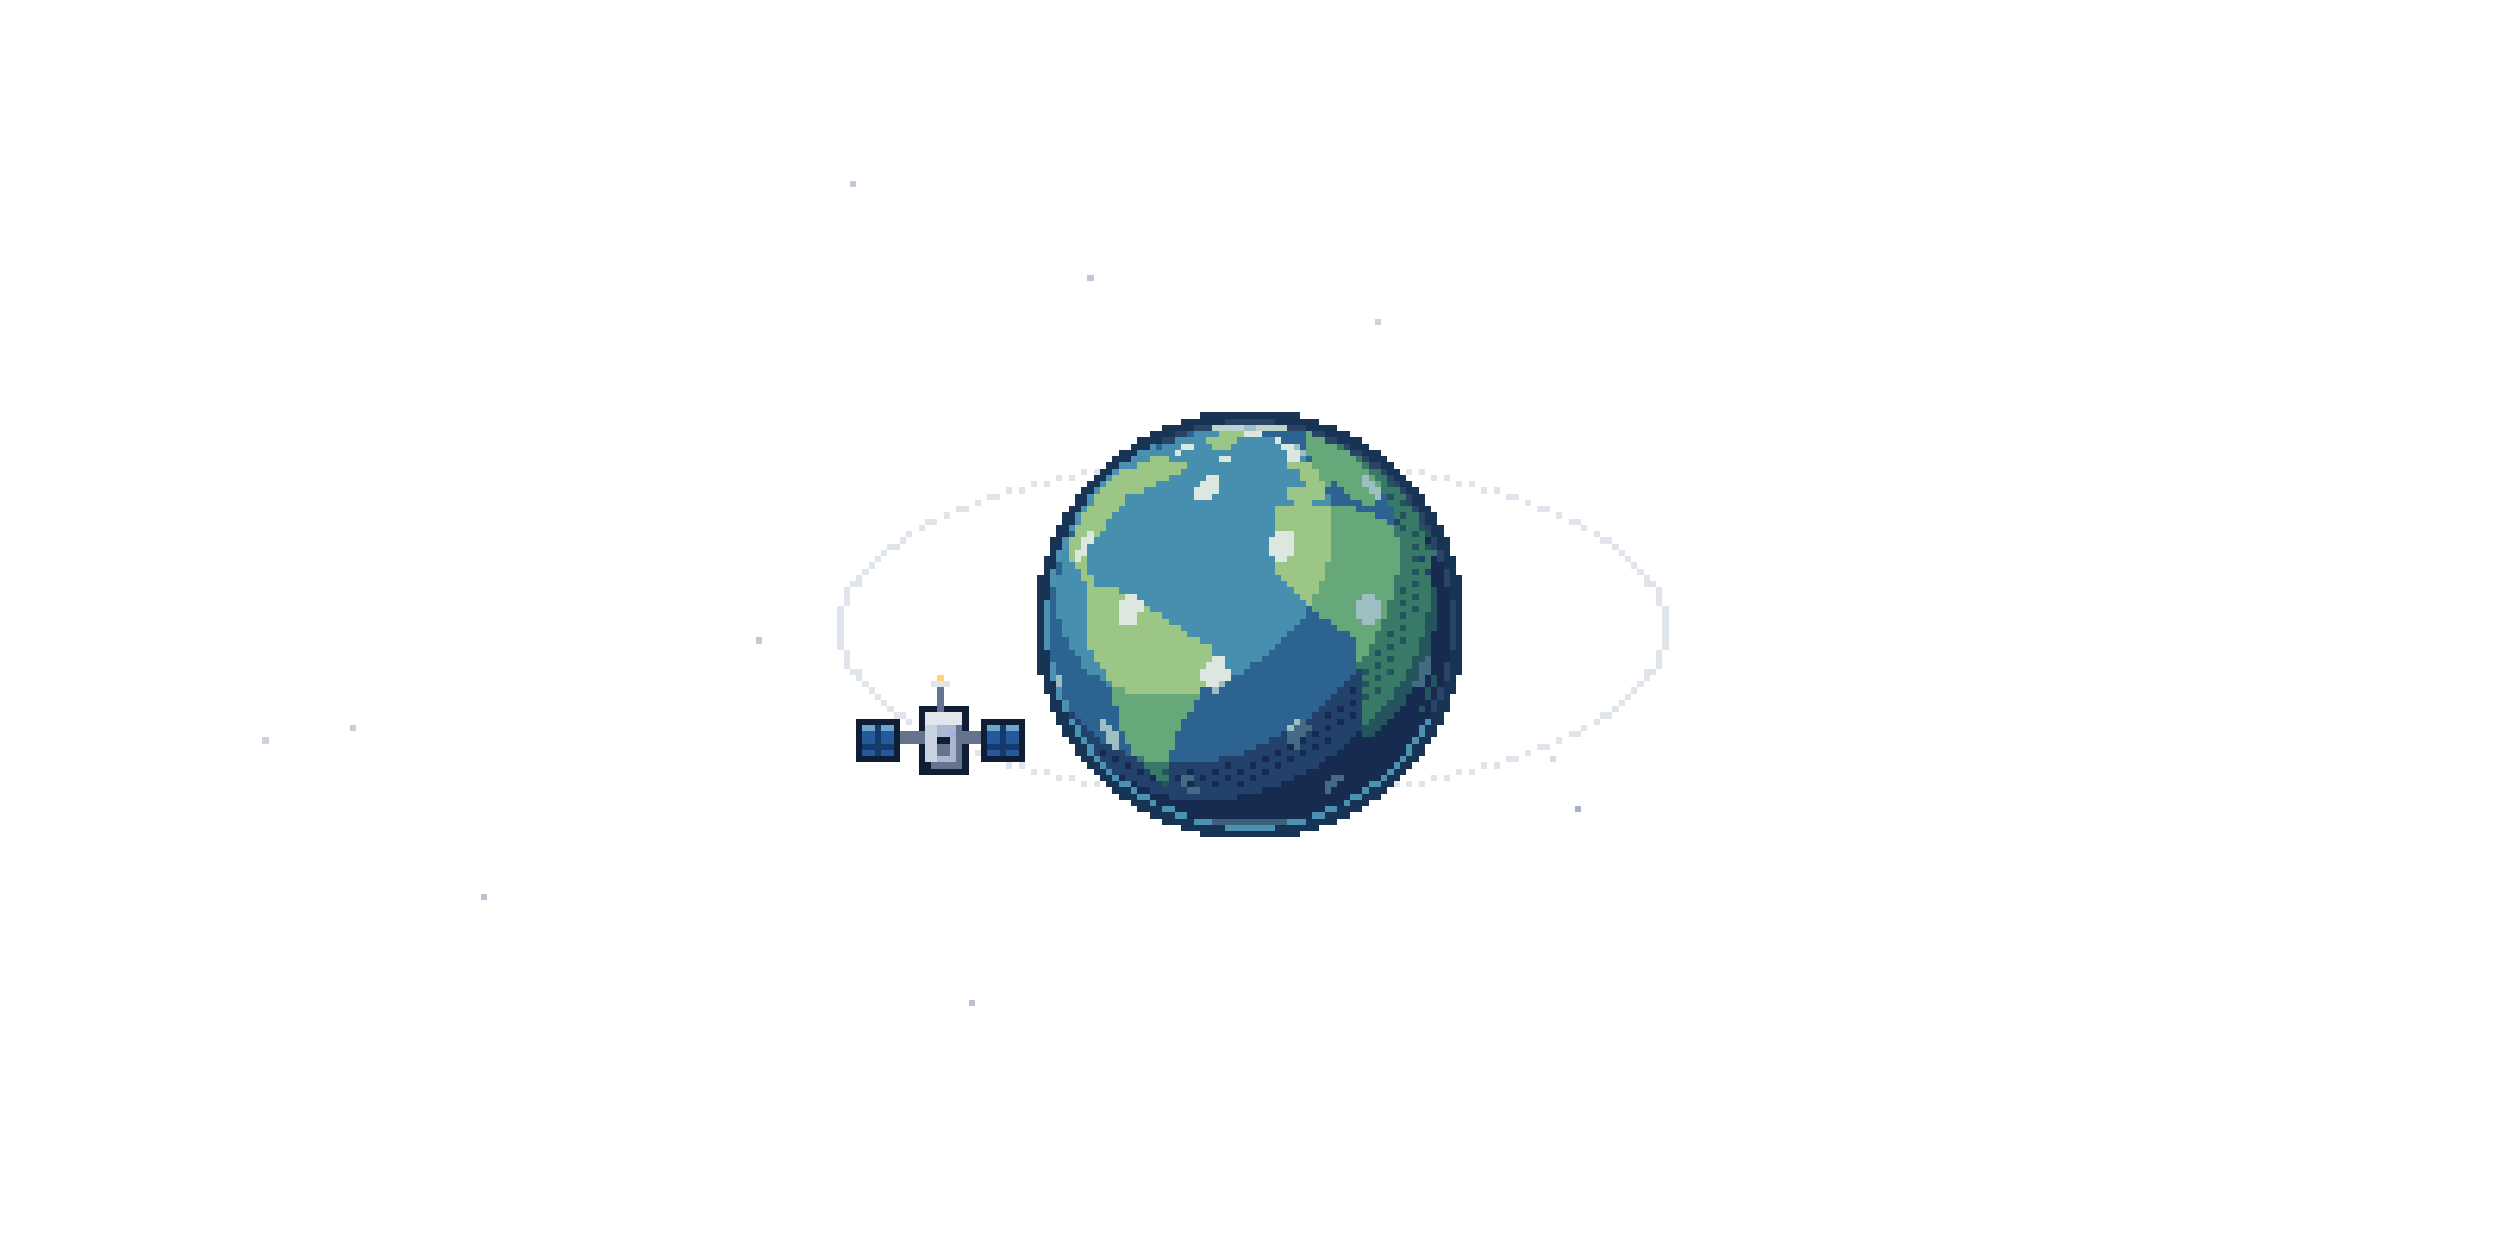
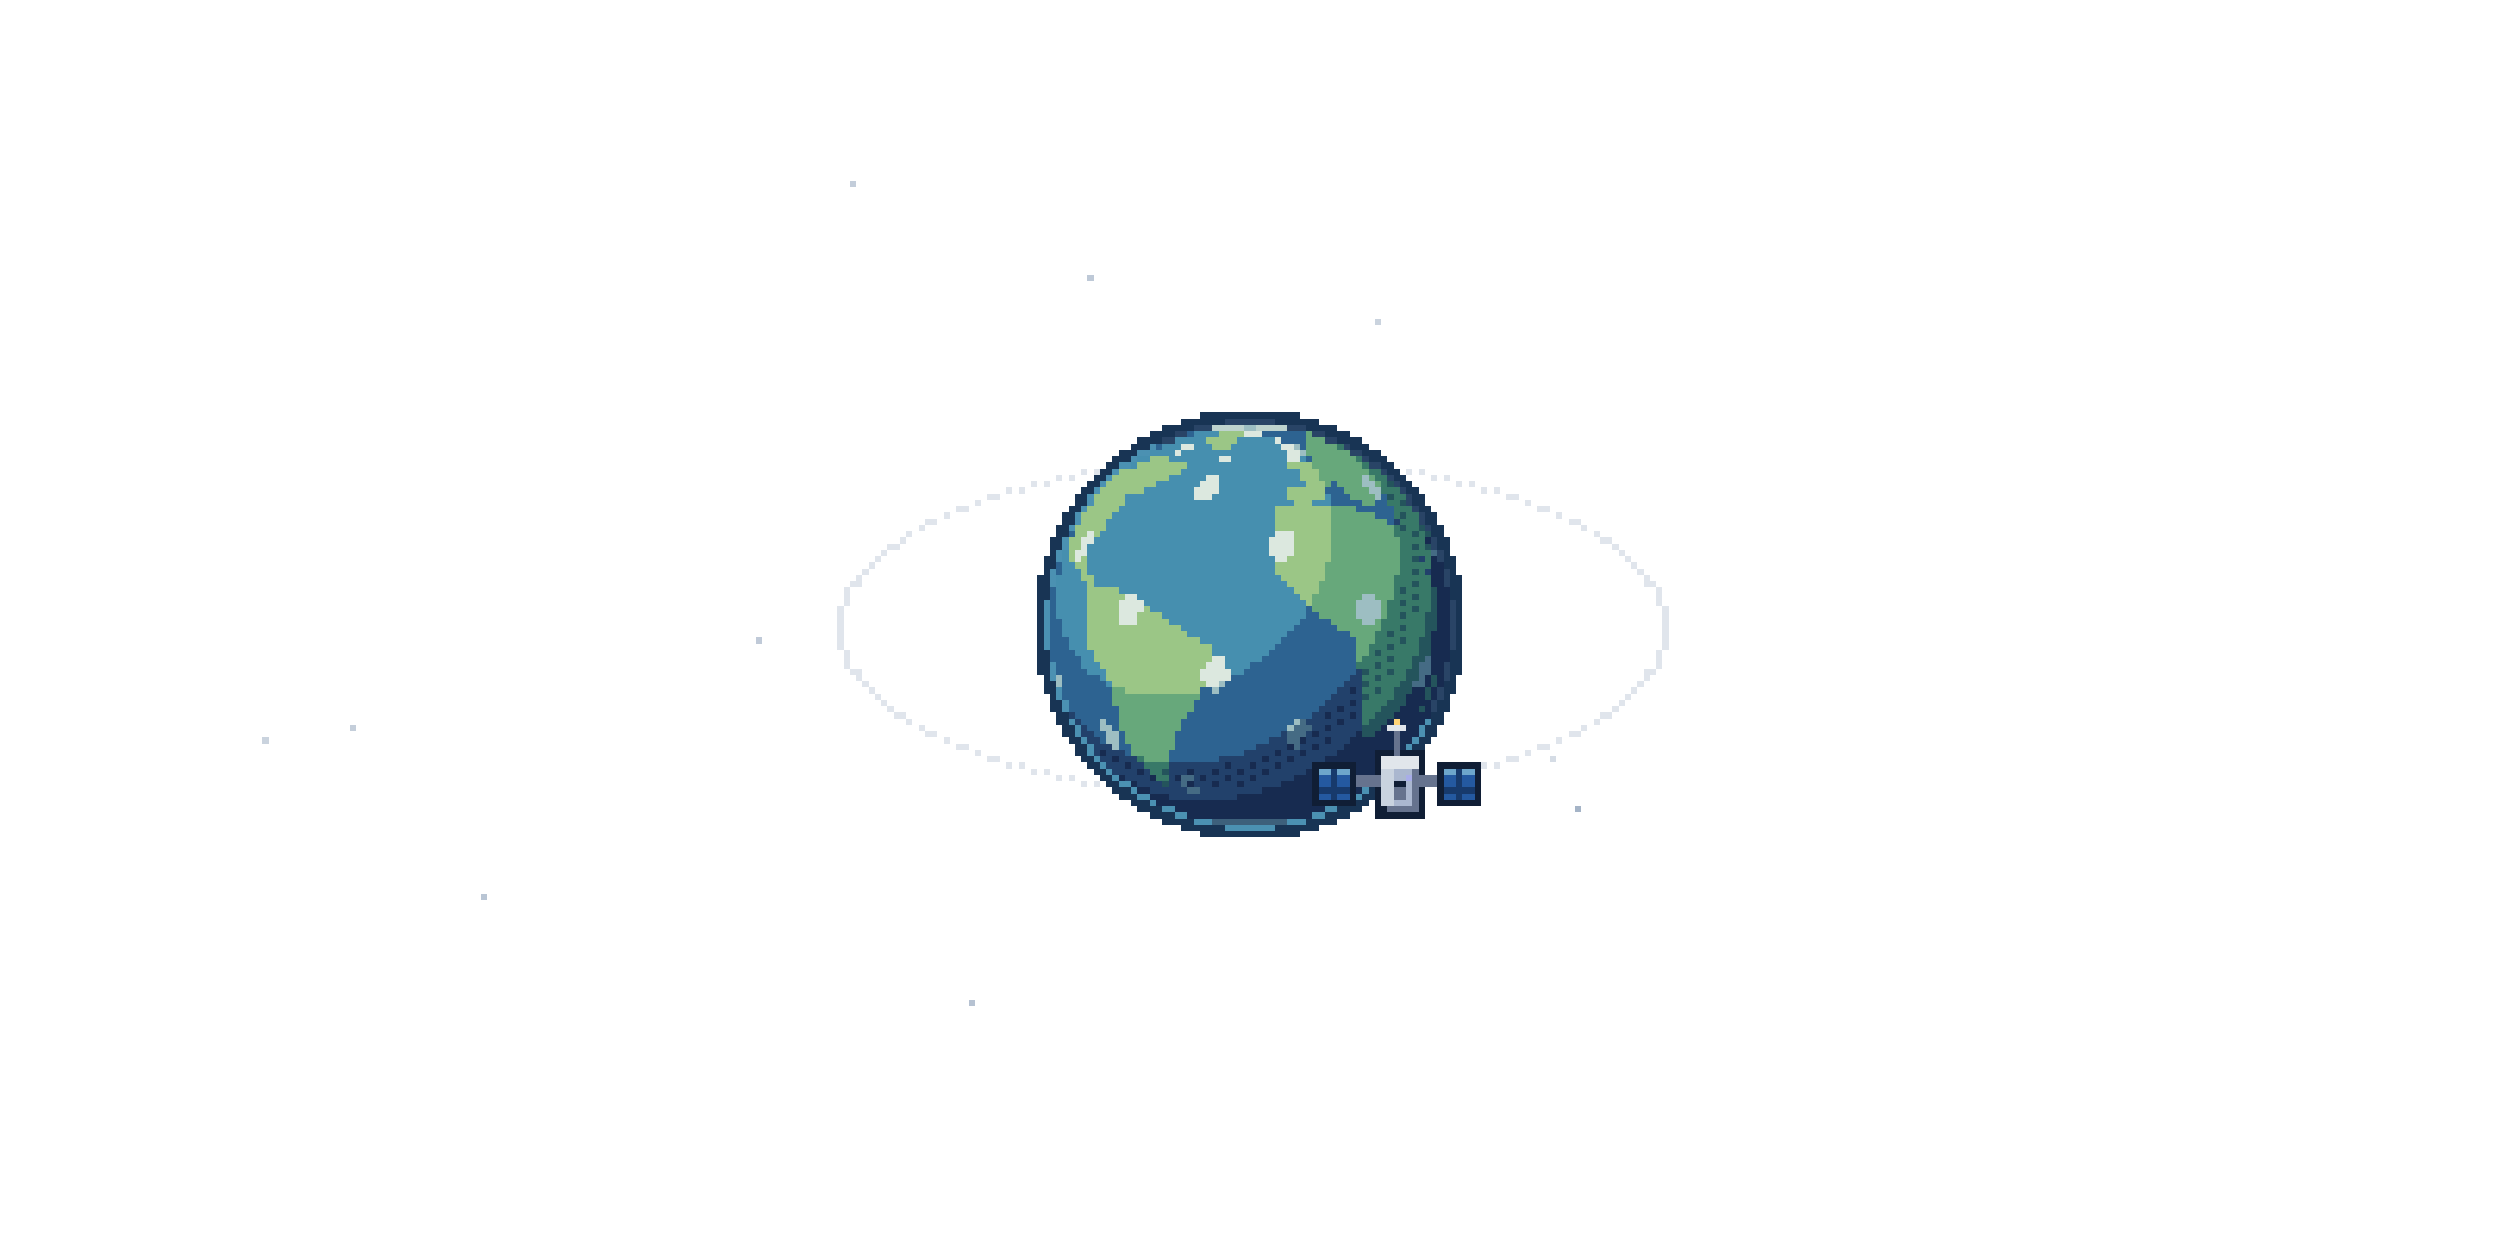
<svg xmlns="http://www.w3.org/2000/svg" width="800" height="400" viewBox="0 0 400 200" role="img" aria-labelledby="title desc" shape-rendering="crispEdges" style="image-rendering:pixelated;color:#647e9f">
  <defs>
    <symbol id="earth" viewBox="0 0 72 72">
      <path fill="#183454" d="M28 2h16v1h-16zM25 3h7v1h-7zM40 3h7v1h-7zM22 4h5v1h-5zM45 4h5v1h-5zM20 5h4v1h-4zM48 5h4v1h-4zM18 6h4v1h-4zM50 6h4v1h-4zM17 7h3v1h-3zM52 7h3v1h-3zM15 8h3v1h-3zM54 8h3v1h-3zM14 9h3v1h-3zM55 9h3v1h-3zM13 10h2v1h-2zM57 10h2v1h-2zM12 11h2v1h-2zM58 11h2v1h-2zM11 12h2v1h-2zM59 12h2v1h-2zM10 13h2v1h-2zM60 13h2v1h-2zM9 14h2v1h-2zM61 14h2v1h-2zM8 15h2v1h-2zM62 15h2v1h-2zM8 16h2v1h-2zM62 16h2v1h-2zM7 17h2v1h-2zM63 17h2v1h-2zM6 18h2v1h-2zM64 18h2v1h-2zM6 19h2v1h-2zM64 19h2v1h-2zM5 20h2v1h-2zM65 20h2v1h-2zM5 21h2v1h-2zM65 21h2v1h-2zM4 22h2v1h-2zM66 22h2v1h-2zM4 23h2v1h-2zM66 23h2v1h-2zM4 24h1v1h-1zM67 24h1v1h-1zM3 25h2v1h-2zM67 25h2v1h-2zM3 26h2v1h-2zM67 26h2v1h-2zM3 27h1v1h-1zM68 27h1v1h-1zM2 28h2v1h-2zM68 28h2v1h-2zM2 29h2v1h-2zM68 29h2v1h-2zM2 30h2v1h-2zM68 30h2v1h-2zM2 31h2v1h-2zM68 31h2v1h-2zM2 32h1v1h-1zM69 32h1v1h-1zM2 33h1v1h-1zM69 33h1v1h-1zM2 34h1v1h-1zM69 34h1v1h-1zM2 35h1v1h-1zM69 35h1v1h-1zM2 36h1v1h-1zM69 36h1v1h-1zM2 37h1v1h-1zM69 37h1v1h-1zM2 38h1v1h-1zM69 38h1v1h-1zM2 39h1v1h-1zM69 39h1v1h-1zM2 40h2v1h-2zM68 40h2v1h-2zM2 41h2v1h-2zM68 41h2v1h-2zM2 42h2v1h-2zM68 42h2v1h-2zM2 43h2v1h-2zM68 43h2v1h-2zM3 44h1v1h-1zM68 44h1v1h-1zM3 45h2v1h-2zM67 45h2v1h-2zM3 46h2v1h-2zM67 46h2v1h-2zM4 47h1v1h-1zM67 47h1v1h-1zM4 48h2v1h-2zM66 48h2v1h-2zM4 49h2v1h-2zM66 49h2v1h-2zM5 50h2v1h-2zM65 50h2v1h-2zM5 51h2v1h-2zM65 51h2v1h-2zM6 52h2v1h-2zM64 52h2v1h-2zM6 53h2v1h-2zM64 53h2v1h-2zM7 54h2v1h-2zM63 54h2v1h-2zM8 55h2v1h-2zM62 55h2v1h-2zM8 56h2v1h-2zM62 56h2v1h-2zM9 57h2v1h-2zM61 57h2v1h-2zM10 58h2v1h-2zM60 58h2v1h-2zM11 59h2v1h-2zM59 59h2v1h-2zM12 60h2v1h-2zM58 60h2v1h-2zM13 61h2v1h-2zM57 61h2v1h-2zM14 62h3v1h-3zM55 62h3v1h-3zM15 63h3v1h-3zM54 63h3v1h-3zM17 64h3v1h-3zM52 64h3v1h-3zM18 65h4v1h-4zM50 65h4v1h-4zM20 66h4v1h-4zM48 66h4v1h-4zM22 67h5v1h-5zM45 67h5v1h-5zM25 68h7v1h-7zM40 68h7v1h-7zM28 69h16v1h-16z" />
      <path fill="#294466" d="M32 3h8v1h-8zM27 4h3v1h-3zM42 4h3v1h-3zM24 5h2v1h-2zM46 5h2v1h-2zM22 6h2v1h-2zM48 6h2v1h-2zM51 7h1v1h-1zM52 8h2v1h-2zM54 9h1v1h-1zM55 10h2v1h-2zM57 11h1v1h-1zM58 12h1v1h-1zM59 13h1v1h-1zM60 14h1v1h-1zM61 15h1v1h-1zM61 16h1v1h-1zM62 17h1v1h-1zM63 18h1v1h-1zM63 19h1v1h-1zM64 20h1v1h-1zM65 22h1v1h-1zM65 23h1v1h-1zM66 24h1v1h-1zM66 25h1v1h-1zM67 27h1v1h-1zM67 28h1v1h-1zM67 29h1v1h-1zM68 32h1v1h-1zM68 33h1v1h-1zM68 34h1v1h-1zM68 35h1v1h-1zM68 36h1v1h-1zM68 37h1v1h-1zM68 38h1v1h-1zM68 39h1v1h-1zM67 42h1v1h-1zM67 43h1v1h-1zM67 44h1v1h-1zM66 46h1v1h-1zM66 47h1v1h-1zM65 48h1v1h-1zM65 49h1v1h-1z" />
      <path fill="#bed3ce" d="M30 4h5v1h-5zM37 4h5v1h-5z" />
      <path fill="#9dbec2" d="M35 4h2v1h-2zM43 7h1v1h-1zM44 8h1v1h-1zM54 12h1v1h-1zM54 13h2v1h-2zM55 14h2v1h-2zM56 15h1v1h-1zM54 31h2v1h-2zM53 32h4v1h-4zM53 33h4v1h-4zM53 34h4v1h-4zM54 35h2v1h-2zM5 44h1v1h-1zM5 45h1v1h-1zM31 45h1v1h-1zM30 46h1v1h-1zM12 51h1v1h-1zM43 51h1v1h-1zM12 52h2v1h-2zM42 52h1v1h-1zM13 53h2v1h-2zM13 54h2v1h-2zM14 55h1v1h-1z" />
      <path fill="#2d6391" d="M26 5h1v1h-1zM38 5h7v1h-7zM41 6h4v1h-4zM21 7h1v1h-1zM44 7h1v1h-1zM45 9h1v1h-1zM49 13h1v1h-1zM48 14h3v1h-3zM49 15h3v1h-3zM57 15h1v1h-1zM49 16h5v1h-5zM56 16h2v1h-2zM53 17h6v1h-6zM56 18h3v1h-3zM58 19h1v1h-1zM7 21h1v1h-1zM5 26h1v1h-1zM5 27h1v1h-1zM4 30h1v1h-1zM4 31h1v1h-1zM4 32h1v1h-1zM4 33h1v1h-1zM45 33h1v1h-1zM4 34h1v1h-1zM45 34h2v1h-2zM4 35h2v1h-2zM44 35h5v1h-5zM4 36h2v1h-2zM43 36h7v1h-7zM4 37h2v1h-2zM42 37h10v1h-10zM4 38h3v1h-3zM41 38h12v1h-12zM4 39h3v1h-3zM40 39h13v1h-13zM4 40h4v1h-4zM39 40h14v1h-14zM4 41h5v1h-5zM38 41h15v1h-15zM5 42h4v1h-4zM36 42h17v1h-17zM5 43h5v1h-5zM35 43h18v1h-18zM6 44h6v1h-6zM33 44h19v1h-19zM6 45h7v1h-7zM32 45h19v1h-19zM6 46h8v1h-8zM28 46h2v1h-2zM31 46h19v1h-19zM6 47h8v1h-8zM28 47h21v1h-21zM7 48h7v1h-7zM27 48h21v1h-21zM7 49h8v1h-8zM27 49h20v1h-20zM8 50h7v1h-7zM26 50h20v1h-20zM9 51h3v1h-3zM13 51h2v1h-2zM25 51h18v1h-18zM10 52h2v1h-2zM14 52h1v1h-1zM25 52h17v1h-17zM11 53h2v1h-2zM15 53h1v1h-1zM24 53h17v1h-17zM12 54h1v1h-1zM15 54h1v1h-1zM24 54h15v1h-15zM15 55h2v1h-2zM24 55h13v1h-13zM16 56h1v1h-1zM23 56h12v1h-12zM23 57h8v1h-8z" />
      <path fill="#468faf" d="M27 5h4v1h-4zM24 6h5v1h-5zM34 6h6v1h-6zM22 7h3v1h-3zM27 7h3v1h-3zM33 7h8v1h-8zM20 8h4v1h-4zM25 8h17v1h-17zM18 9h2v1h-2zM23 9h8v1h-8zM33 9h9v1h-9zM44 9h1v1h-1zM17 10h1v1h-1zM26 10h16v1h-16zM25 11h19v1h-19zM23 12h6v1h-6zM31 12h13v1h-13zM21 13h7v1h-7zM31 13h14v1h-14zM19 14h8v1h-8zM31 14h11v1h-11zM16 15h11v1h-11zM30 15h12v1h-12zM48 15h1v1h-1zM16 16h27v1h-27zM46 16h3v1h-3zM15 17h25v1h-25zM14 18h26v1h-26zM13 19h27v1h-27zM13 20h27v1h-27zM12 21h28v1h-28zM11 22h28v1h-28zM10 23h29v1h-29zM6 24h1v1h-1zM10 24h29v1h-29zM6 25h1v1h-1zM10 25h30v1h-30zM6 26h2v1h-2zM10 26h30v1h-30zM6 27h3v1h-3zM10 27h30v1h-30zM5 28h4v1h-4zM11 28h30v1h-30zM5 29h5v1h-5zM11 29h31v1h-31zM5 30h5v1h-5zM15 30h28v1h-28zM5 31h5v1h-5zM18 31h26v1h-26zM5 32h5v1h-5zM19 32h26v1h-26zM5 33h5v1h-5zM20 33h25v1h-25zM5 34h5v1h-5zM22 34h23v1h-23zM6 35h4v1h-4zM23 35h21v1h-21zM6 36h4v1h-4zM25 36h18v1h-18zM6 37h4v1h-4zM26 37h16v1h-16zM7 38h3v1h-3zM28 38h13v1h-13zM7 39h3v1h-3zM30 39h10v1h-10zM8 40h3v1h-3zM30 40h9v1h-9zM9 41h2v1h-2zM32 41h6v1h-6zM9 42h3v1h-3zM32 42h4v1h-4zM10 43h3v1h-3zM33 43h2v1h-2zM12 44h1v1h-1zM13 45h1v1h-1z" />
      <path fill="#9bc686" d="M31 5h4v1h-4zM29 6h5v1h-5zM30 7h3v1h-3zM20 9h3v1h-3zM18 10h8v1h-8zM42 10h4v1h-4zM15 11h10v1h-10zM44 11h3v1h-3zM14 12h9v1h-9zM44 12h3v1h-3zM13 13h8v1h-8zM45 13h3v1h-3zM12 14h7v1h-7zM42 14h6v1h-6zM11 15h5v1h-5zM42 15h6v1h-6zM11 16h5v1h-5zM43 16h3v1h-3zM10 17h5v1h-5zM40 17h9v1h-9zM9 18h5v1h-5zM40 18h9v1h-9zM9 19h4v1h-4zM40 19h9v1h-9zM8 20h5v1h-5zM40 20h9v1h-9zM8 21h2v1h-2zM11 21h1v1h-1zM43 21h6v1h-6zM7 22h2v1h-2zM43 22h6v1h-6zM7 23h2v1h-2zM43 23h6v1h-6zM7 24h1v1h-1zM43 24h6v1h-6zM7 25h1v1h-1zM9 25h1v1h-1zM42 25h7v1h-7zM8 26h2v1h-2zM40 26h8v1h-8zM9 27h1v1h-1zM40 27h8v1h-8zM9 28h2v1h-2zM41 28h7v1h-7zM10 29h1v1h-1zM42 29h5v1h-5zM10 30h5v1h-5zM43 30h4v1h-4zM10 31h6v1h-6zM44 31h2v1h-2zM10 32h5v1h-5zM45 32h1v1h-1zM10 33h5v1h-5zM19 33h1v1h-1zM10 34h5v1h-5zM18 34h4v1h-4zM10 35h5v1h-5zM18 35h5v1h-5zM10 36h15v1h-15zM10 37h16v1h-16zM10 38h18v1h-18zM10 39h20v1h-20zM11 40h19v1h-19zM11 41h19v1h-19zM12 42h17v1h-17zM13 43h15v1h-15zM13 44h15v1h-15zM14 45h15v1h-15zM16 46h12v1h-12z" />
      <path fill="#dce8df" d="M35 5h3v1h-3zM40 6h1v1h-1zM25 7h2v1h-2zM41 7h2v1h-2zM24 8h1v1h-1zM42 8h2v1h-2zM31 9h2v1h-2zM42 9h2v1h-2zM29 12h2v1h-2zM28 13h3v1h-3zM27 14h4v1h-4zM27 15h3v1h-3zM10 21h1v1h-1zM40 21h3v1h-3zM9 22h2v1h-2zM39 22h4v1h-4zM9 23h1v1h-1zM39 23h4v1h-4zM8 24h2v1h-2zM39 24h4v1h-4zM8 25h1v1h-1zM40 25h2v1h-2zM16 31h2v1h-2zM15 32h4v1h-4zM15 33h4v1h-4zM15 34h3v1h-3zM15 35h3v1h-3zM30 41h2v1h-2zM29 42h3v1h-3zM28 43h5v1h-5zM28 44h5v1h-5zM29 45h2v1h-2z" />
      <path fill="#67a87b" d="M45 5h1v1h-1zM45 6h3v1h-3zM45 7h5v1h-5zM45 8h7v1h-7zM46 9h7v1h-7zM46 10h8v1h-8zM47 11h8v1h-8zM47 12h7v1h-7zM55 12h1v1h-1zM48 13h1v1h-1zM50 13h4v1h-4zM56 13h1v1h-1zM51 14h4v1h-4zM52 15h4v1h-4zM54 16h2v1h-2zM49 17h4v1h-4zM49 18h7v1h-7zM49 19h9v1h-9zM49 20h10v1h-10zM49 21h10v1h-10zM49 22h11v1h-11zM49 23h11v1h-11zM49 24h11v1h-11zM49 25h11v1h-11zM48 26h12v1h-12zM48 27h12v1h-12zM48 28h11v1h-11zM47 29h12v1h-12zM47 30h12v1h-12zM46 31h8v1h-8zM56 31h3v1h-3zM46 32h7v1h-7zM57 32h1v1h-1zM46 33h7v1h-7zM57 33h1v1h-1zM47 34h6v1h-6zM57 34h1v1h-1zM49 35h5v1h-5zM56 35h1v1h-1zM50 36h7v1h-7zM52 37h4v1h-4zM53 38h3v1h-3zM53 39h2v1h-2zM53 40h2v1h-2zM53 41h1v1h-1zM14 46h2v1h-2zM14 47h14v1h-14zM14 48h13v1h-13zM15 49h12v1h-12zM15 50h11v1h-11zM15 51h10v1h-10zM15 52h10v1h-10zM16 53h8v1h-8zM16 54h8v1h-8zM17 55h7v1h-7zM17 56h6v1h-6zM19 57h4v1h-4z" />
      <path fill="#4b91b2" d="M20 7h1v1h-1zM18 8h2v1h-2zM17 9h1v1h-1zM15 10h2v1h-2zM14 11h1v1h-1zM13 12h1v1h-1zM12 13h1v1h-1zM11 14h1v1h-1zM10 15h1v1h-1zM10 16h1v1h-1zM9 17h1v1h-1zM8 18h1v1h-1zM8 19h1v1h-1zM7 20h1v1h-1zM6 22h1v1h-1zM6 23h1v1h-1zM5 24h1v1h-1zM5 25h1v1h-1zM4 27h1v1h-1zM4 28h1v1h-1zM4 29h1v1h-1zM3 32h1v1h-1zM3 33h1v1h-1zM3 34h1v1h-1zM3 35h1v1h-1zM3 36h1v1h-1zM3 37h1v1h-1zM3 38h1v1h-1zM3 39h1v1h-1zM4 42h1v1h-1zM4 43h1v1h-1zM4 44h1v1h-1zM5 46h1v1h-1zM5 47h1v1h-1zM6 48h1v1h-1zM6 49h1v1h-1zM7 51h1v1h-1zM64 51h1v1h-1zM8 52h1v1h-1zM63 52h1v1h-1zM8 53h1v1h-1zM63 53h1v1h-1zM9 54h1v1h-1zM62 54h1v1h-1zM10 55h1v1h-1zM61 55h1v1h-1zM10 56h1v1h-1zM61 56h1v1h-1zM11 57h1v1h-1zM60 57h1v1h-1zM12 58h1v1h-1zM59 58h1v1h-1zM13 59h1v1h-1zM58 59h1v1h-1zM14 60h1v1h-1zM57 60h1v1h-1zM15 61h2v1h-2zM55 61h2v1h-2zM17 62h1v1h-1zM54 62h1v1h-1zM18 63h2v1h-2zM52 63h2v1h-2zM20 64h1v1h-1zM51 64h1v1h-1zM22 65h2v1h-2zM48 65h2v1h-2zM24 66h2v1h-2zM46 66h2v1h-2zM27 67h3v1h-3zM42 67h3v1h-3zM32 68h8v1h-8z" />
      <path fill="#387968" d="M50 7h1v1h-1zM53 9h1v1h-1zM54 10h1v1h-1zM55 11h2v1h-2zM56 12h2v1h-2zM57 13h1v1h-1zM57 14h3v1h-3zM59 15h2v1h-2zM58 16h2v1h-2zM59 17h3v1h-3zM59 18h1v1h-1zM61 18h2v1h-2zM60 19h3v1h-3zM59 20h1v1h-1zM61 20h2v1h-2zM59 21h3v1h-3zM63 21h1v1h-1zM60 22h4v1h-4zM60 23h2v1h-2zM63 23h1v1h-1zM60 24h5v1h-5zM60 25h2v1h-2zM64 25h1v1h-1zM60 26h5v1h-5zM60 27h2v1h-2zM63 27h1v1h-1zM59 28h6v1h-6zM59 29h3v1h-3zM63 29h2v1h-2zM59 30h1v1h-1zM61 30h4v1h-4zM59 31h3v1h-3zM63 31h2v1h-2zM58 32h2v1h-2zM61 32h4v1h-4zM58 33h4v1h-4zM63 33h2v1h-2zM58 34h2v1h-2zM61 34h3v1h-3zM57 35h7v1h-7zM57 36h3v1h-3zM61 36h3v1h-3zM56 37h2v1h-2zM59 37h5v1h-5zM56 38h4v1h-4zM61 38h2v1h-2zM55 39h3v1h-3zM59 39h4v1h-4zM55 40h1v1h-1zM57 40h6v1h-6zM54 41h4v1h-4zM59 41h3v1h-3zM53 42h3v1h-3zM57 42h5v1h-5zM55 43h3v1h-3zM59 43h2v1h-2zM54 44h2v1h-2zM57 44h4v1h-4zM55 45h5v1h-5zM54 46h2v1h-2zM57 46h2v1h-2zM55 47h4v1h-4zM54 48h4v1h-4zM54 49h3v1h-3zM54 50h2v1h-2zM54 51h1v1h-1zM18 57h1v1h-1zM19 58h4v1h-4zM20 59h2v1h-2zM21 60h2v1h-2z" />
      <path fill="#24545c" d="M58 13h1v1h-1zM58 15h1v1h-1zM60 16h1v1h-1zM60 18h1v1h-1zM60 20h1v1h-1zM63 20h1v1h-1zM62 21h1v1h-1zM64 21h1v1h-1zM62 23h1v1h-1zM64 23h1v1h-1zM62 25h1v1h-1zM62 27h1v1h-1zM62 29h1v1h-1zM60 30h1v1h-1zM65 30h1v1h-1zM62 31h1v1h-1zM65 31h1v1h-1zM60 32h1v1h-1zM65 32h1v1h-1zM62 33h1v1h-1zM65 33h1v1h-1zM60 34h1v1h-1zM64 34h2v1h-2zM64 35h2v1h-2zM60 36h1v1h-1zM64 36h2v1h-2zM58 37h1v1h-1zM64 37h1v1h-1zM60 38h1v1h-1zM63 38h2v1h-2zM58 39h1v1h-1zM63 39h2v1h-2zM56 40h1v1h-1zM63 40h2v1h-2zM58 41h1v1h-1zM62 41h2v1h-2zM56 42h1v1h-1zM62 42h1v1h-1zM54 43h1v1h-1zM58 43h1v1h-1zM61 43h2v1h-2zM56 44h1v1h-1zM61 44h2v1h-2zM65 44h1v1h-1zM54 45h1v1h-1zM60 45h2v1h-2zM65 45h1v1h-1zM56 46h1v1h-1zM59 46h3v1h-3zM64 46h1v1h-1zM54 47h1v1h-1zM59 47h2v1h-2zM64 47h1v1h-1zM58 48h3v1h-3zM57 49h3v1h-3zM63 49h1v1h-1zM56 50h3v1h-3zM55 51h3v1h-3zM54 52h3v1h-3zM54 53h2v1h-2zM22 59h1v1h-1zM22 61h1v1h-1z" />
      <path fill="#22416b" d="M59 19h1v1h-1zM63 25h1v1h-1zM64 27h1v1h-1zM53 43h1v1h-1zM52 44h2v1h-2zM51 45h3v1h-3zM50 46h2v1h-2zM53 46h1v1h-1zM49 47h5v1h-5zM48 48h4v1h-4zM53 48h1v1h-1zM47 49h3v1h-3zM51 49h3v1h-3zM7 50h1v1h-1zM46 50h2v1h-2zM49 50h3v1h-3zM53 50h1v1h-1zM8 51h1v1h-1zM45 51h5v1h-5zM51 51h3v1h-3zM9 52h1v1h-1zM46 52h2v1h-2zM49 52h5v1h-5zM9 53h2v1h-2zM41 53h1v1h-1zM45 53h1v1h-1zM47 53h6v1h-6zM10 54h2v1h-2zM39 54h3v1h-3zM45 54h3v1h-3zM49 54h3v1h-3zM11 55h3v1h-3zM37 55h5v1h-5zM44 55h2v1h-2zM47 55h4v1h-4zM11 56h1v1h-1zM13 56h3v1h-3zM35 56h5v1h-5zM41 56h3v1h-3zM45 56h5v1h-5zM12 57h2v1h-2zM15 57h3v1h-3zM31 57h7v1h-7zM39 57h3v1h-3zM43 57h5v1h-5zM13 58h3v1h-3zM17 58h2v1h-2zM23 58h9v1h-9zM33 58h3v1h-3zM37 58h3v1h-3zM41 58h6v1h-6zM14 59h4v1h-4zM19 59h1v1h-1zM23 59h3v1h-3zM27 59h3v1h-3zM31 59h3v1h-3zM35 59h3v1h-3zM39 59h6v1h-6zM16 60h4v1h-4zM23 60h1v1h-1zM27 60h1v1h-1zM29 60h3v1h-3zM33 60h3v1h-3zM37 60h6v1h-6zM18 61h4v1h-4zM23 61h2v1h-2zM27 61h3v1h-3zM31 61h3v1h-3zM35 61h6v1h-6zM20 62h6v1h-6zM28 62h10v1h-10zM23 63h11v1h-11z" />
      <path fill="#172b50" d="M64 22h1v1h-1zM65 25h1v1h-1zM65 26h2v1h-2zM65 27h2v1h-2zM65 28h2v1h-2zM65 29h2v1h-2zM66 30h2v1h-2zM66 31h2v1h-2zM66 32h2v1h-2zM66 33h2v1h-2zM66 34h2v1h-2zM66 35h2v1h-2zM66 36h2v1h-2zM65 37h3v1h-3zM65 38h3v1h-3zM65 39h3v1h-3zM65 40h3v1h-3zM65 41h3v1h-3zM65 42h2v1h-2zM65 43h2v1h-2zM64 44h1v1h-1zM66 44h1v1h-1zM64 45h1v1h-1zM66 45h1v1h-1zM52 46h1v1h-1zM62 46h2v1h-2zM65 46h1v1h-1zM61 47h3v1h-3zM65 47h1v1h-1zM52 48h1v1h-1zM61 48h4v1h-4zM50 49h1v1h-1zM60 49h3v1h-3zM64 49h1v1h-1zM48 50h1v1h-1zM52 50h1v1h-1zM59 50h6v1h-6zM50 51h1v1h-1zM58 51h6v1h-6zM48 52h1v1h-1zM57 52h6v1h-6zM46 53h1v1h-1zM53 53h1v1h-1zM56 53h7v1h-7zM44 54h1v1h-1zM48 54h1v1h-1zM52 54h10v1h-10zM42 55h1v1h-1zM46 55h1v1h-1zM51 55h10v1h-10zM12 56h1v1h-1zM40 56h1v1h-1zM44 56h1v1h-1zM50 56h11v1h-11zM14 57h1v1h-1zM38 57h1v1h-1zM42 57h1v1h-1zM48 57h12v1h-12zM16 58h1v1h-1zM32 58h1v1h-1zM36 58h1v1h-1zM40 58h1v1h-1zM47 58h12v1h-12zM18 59h1v1h-1zM26 59h1v1h-1zM30 59h1v1h-1zM34 59h1v1h-1zM38 59h1v1h-1zM45 59h13v1h-13zM15 60h1v1h-1zM20 60h1v1h-1zM24 60h1v1h-1zM28 60h1v1h-1zM32 60h1v1h-1zM36 60h1v1h-1zM43 60h6v1h-6zM51 60h6v1h-6zM17 61h1v1h-1zM26 61h1v1h-1zM30 61h1v1h-1zM34 61h1v1h-1zM41 61h7v1h-7zM50 61h5v1h-5zM18 62h2v1h-2zM38 62h10v1h-10zM49 62h5v1h-5zM20 63h3v1h-3zM34 63h18v1h-18zM21 64h30v1h-30zM24 65h24v1h-24zM26 66h20v1h-20z" />
      <path fill="#456b84" d="M65 24h1v1h-1zM64 41h1v1h-1zM63 42h2v1h-2zM63 43h2v1h-2zM63 44h1v1h-1zM62 45h2v1h-2zM44 51h1v1h-1zM43 52h3v1h-3zM42 53h3v1h-3zM42 54h2v1h-2zM43 55h1v1h-1zM25 60h2v1h-2zM49 60h2v1h-2zM25 61h1v1h-1zM48 61h2v1h-2zM26 62h2v1h-2zM48 62h1v1h-1z" />
      <path fill="#3d607b" d="M30 67h12v1h-12z" />
    </symbol>
    <symbol id="satellite-tier-1" viewBox="0 0 34 24">
      <rect x="13" y="7" width="8" height="11" fill="#101e35" />
      <rect x="14" y="8" width="6" height="8" fill="#aab7cf" />
      <rect x="14" y="8" width="6" height="2" fill="#e1e6eb" />
      <rect x="14" y="10" width="2" height="6" fill="#c9d3df" />
      <rect x="19" y="10" width="1" height="7" fill="#66738e" />
      <rect x="15" y="16" width="5" height="1" fill="#66738e" />
      <rect x="10" y="11" width="4" height="2" fill="#66738e" />
      <rect x="20" y="11" width="4" height="2" fill="#66738e" />
      <rect x="3" y="9" width="7" height="7" fill="#101e35" />
      <rect x="4" y="10" width="5" height="5" fill="#2459a0" />
      <rect x="4" y="10" width="5" height="1" fill="#6da6cb" />
      <rect x="6" y="10" width="1" height="5" fill="#173a6c" />
      <rect x="4" y="13" width="5" height="1" fill="#173a6c" />
      <rect x="23" y="9" width="7" height="7" fill="#101e35" />
      <rect x="24" y="10" width="5" height="5" fill="#2459a0" />
      <rect x="24" y="10" width="5" height="1" fill="#6da6cb" />
      <rect x="26" y="10" width="1" height="5" fill="#173a6c" />
      <rect x="24" y="13" width="5" height="1" fill="#173a6c" />
      <rect x="16" y="3" width="1" height="5" fill="#66738e" />
      <rect x="15" y="3" width="3" height="1" fill="#e1e6eb" />
      <rect x="16" y="2" width="1" height="1" fill="#ffd477" />
      <rect x="16" y="12" width="2" height="3" fill="#66738e" />
      <rect x="16" y="12" width="2" height="1" fill="#101e35" />
    </symbol>
    <symbol id="satellite-tier-2" viewBox="0 0 34 24">
      <rect x="13" y="7" width="8" height="11" fill="#101e35" />
      <rect x="14" y="8" width="6" height="8" fill="#aab7cf" />
      <rect x="14" y="8" width="6" height="2" fill="#e1e6eb" />
      <rect x="14" y="10" width="2" height="6" fill="#c9d3df" />
      <rect x="19" y="10" width="1" height="7" fill="#66738e" />
      <rect x="15" y="16" width="5" height="1" fill="#66738e" />
      <rect x="10" y="11" width="4" height="2" fill="#66738e" />
      <rect x="20" y="11" width="4" height="2" fill="#66738e" />
      <rect x="1" y="9" width="9" height="7" fill="#101e35" />
      <rect x="2" y="10" width="7" height="5" fill="#2459a0" />
      <rect x="2" y="10" width="7" height="1" fill="#6da6cb" />
      <rect x="4" y="10" width="1" height="5" fill="#173a6c" />
      <rect x="7" y="10" width="1" height="5" fill="#173a6c" />
      <rect x="2" y="13" width="7" height="1" fill="#173a6c" />
      <rect x="23" y="9" width="9" height="7" fill="#101e35" />
      <rect x="24" y="10" width="7" height="5" fill="#2459a0" />
      <rect x="24" y="10" width="7" height="1" fill="#6da6cb" />
      <rect x="26" y="10" width="1" height="5" fill="#173a6c" />
      <rect x="29" y="10" width="1" height="5" fill="#173a6c" />
      <rect x="24" y="13" width="7" height="1" fill="#173a6c" />
      <rect x="16" y="3" width="1" height="5" fill="#66738e" />
      <rect x="15" y="3" width="3" height="1" fill="#e1e6eb" />
      <rect x="16" y="2" width="1" height="1" fill="#ffd477" />
      <rect x="16" y="12" width="2" height="3" fill="#66738e" />
      <rect x="16" y="12" width="2" height="1" fill="#101e35" />
      <rect x="20" y="7" width="2" height="3" fill="#d5ad6e" />
      <rect x="14" y="18" width="5" height="1" fill="#101e35" />
      <rect x="15" y="18" width="3" height="1" fill="#66738e" />
    </symbol>
    <symbol id="satellite-tier-3" viewBox="0 0 34 24">
      <rect x="13" y="7" width="8" height="11" fill="#101e35" />
      <rect x="14" y="8" width="6" height="8" fill="#aab7cf" />
      <rect x="14" y="8" width="6" height="2" fill="#e1e6eb" />
      <rect x="14" y="10" width="2" height="6" fill="#c9d3df" />
      <rect x="19" y="10" width="1" height="7" fill="#66738e" />
      <rect x="15" y="16" width="5" height="1" fill="#66738e" />
      <rect x="10" y="11" width="4" height="2" fill="#66738e" />
      <rect x="20" y="11" width="4" height="2" fill="#66738e" />
      <rect x="1" y="7" width="9" height="10" fill="#101e35" />
      <rect x="2" y="8" width="7" height="8" fill="#2459a0" />
      <rect x="2" y="8" width="7" height="1" fill="#6da6cb" />
      <rect x="4" y="8" width="1" height="8" fill="#173a6c" />
      <rect x="7" y="8" width="1" height="8" fill="#173a6c" />
      <rect x="2" y="11" width="7" height="1" fill="#173a6c" />
      <rect x="23" y="7" width="9" height="10" fill="#101e35" />
      <rect x="24" y="8" width="7" height="8" fill="#2459a0" />
      <rect x="24" y="8" width="7" height="1" fill="#6da6cb" />
      <rect x="26" y="8" width="1" height="8" fill="#173a6c" />
      <rect x="29" y="8" width="1" height="8" fill="#173a6c" />
      <rect x="24" y="11" width="7" height="1" fill="#173a6c" />
      <rect x="16" y="3" width="1" height="5" fill="#66738e" />
      <rect x="15" y="3" width="3" height="1" fill="#e1e6eb" />
      <rect x="16" y="2" width="1" height="1" fill="#ffd477" />
      <rect x="16" y="12" width="2" height="3" fill="#66738e" />
      <rect x="16" y="12" width="2" height="1" fill="#101e35" />
      <rect x="20" y="7" width="2" height="3" fill="#d5ad6e" />
      <rect x="14" y="18" width="5" height="1" fill="#101e35" />
      <rect x="15" y="18" width="3" height="1" fill="#66738e" />
      <rect x="20" y="3" width="1" height="5" fill="#66738e" />
      <rect x="19" y="2" width="4" height="1" fill="#e1e6eb" />
      <rect x="20" y="3" width="3" height="1" fill="#aab7cf" />
      <rect x="21" y="4" width="1" height="1" fill="#66738e" />
      <rect x="15" y="19" width="3" height="2" fill="#101e35" />
      <rect x="16" y="19" width="1" height="1" fill="#62c7d0" />
    </symbol>
    <symbol id="satellite-tier-4" viewBox="0 0 34 24">
      <rect x="13" y="7" width="8" height="11" fill="#101e35" />
      <rect x="14" y="8" width="6" height="8" fill="#aab7cf" />
      <rect x="14" y="8" width="6" height="2" fill="#e1e6eb" />
      <rect x="14" y="10" width="2" height="6" fill="#c9d3df" />
      <rect x="19" y="10" width="1" height="7" fill="#66738e" />
      <rect x="15" y="16" width="5" height="1" fill="#66738e" />
      <rect x="10" y="11" width="4" height="2" fill="#66738e" />
      <rect x="20" y="11" width="4" height="2" fill="#66738e" />
      <rect x="1" y="7" width="9" height="10" fill="#101e35" />
      <rect x="2" y="8" width="7" height="8" fill="#2459a0" />
      <rect x="2" y="8" width="7" height="1" fill="#6da6cb" />
      <rect x="4" y="8" width="1" height="8" fill="#173a6c" />
      <rect x="7" y="8" width="1" height="8" fill="#173a6c" />
      <rect x="2" y="11" width="7" height="1" fill="#173a6c" />
      <rect x="23" y="7" width="9" height="10" fill="#101e35" />
      <rect x="24" y="8" width="7" height="8" fill="#2459a0" />
      <rect x="24" y="8" width="7" height="1" fill="#6da6cb" />
      <rect x="26" y="8" width="1" height="8" fill="#173a6c" />
      <rect x="29" y="8" width="1" height="8" fill="#173a6c" />
      <rect x="24" y="11" width="7" height="1" fill="#173a6c" />
      <rect x="16" y="3" width="1" height="5" fill="#66738e" />
      <rect x="15" y="3" width="3" height="1" fill="#e1e6eb" />
      <rect x="16" y="2" width="1" height="1" fill="#ffd477" />
      <rect x="16" y="12" width="2" height="3" fill="#66738e" />
      <rect x="16" y="12" width="2" height="1" fill="#101e35" />
      <rect x="20" y="7" width="2" height="3" fill="#d5ad6e" />
      <rect x="14" y="18" width="5" height="1" fill="#101e35" />
      <rect x="15" y="18" width="3" height="1" fill="#66738e" />
      <rect x="20" y="3" width="1" height="5" fill="#66738e" />
      <rect x="19" y="2" width="4" height="1" fill="#e1e6eb" />
      <rect x="20" y="3" width="3" height="1" fill="#aab7cf" />
      <rect x="21" y="4" width="1" height="1" fill="#66738e" />
      <rect x="15" y="19" width="3" height="2" fill="#101e35" />
      <rect x="16" y="19" width="1" height="1" fill="#62c7d0" />
      <rect x="0" y="5" width="11" height="2" fill="#101e35" />
      <rect x="1" y="5" width="9" height="1" fill="#6e76bb" />
      <rect x="22" y="5" width="11" height="2" fill="#101e35" />
      <rect x="23" y="5" width="9" height="1" fill="#6e76bb" />
      <rect x="14" y="10" width="1" height="6" fill="#e5b96f" />
      <rect x="18" y="17" width="2" height="1" fill="#e5b96f" />
    </symbol>
    <symbol id="star" viewBox="0 0 7 7">
      <rect x="3" y="0" width="1" height="7" fill="currentColor" />
      <rect x="0" y="3" width="7" height="1" fill="currentColor" />
      <rect x="2" y="2" width="3" height="3" fill="currentColor" />
    </symbol>
    <symbol id="signal" viewBox="0 0 10 10">
      <path d="M1 1h2v2h2v2h2v2h2v2H8V8H6V6H4V4H2V2H1z" fill="currentColor" />
    </symbol>
    <clipPath id="front">
      <path d="M0 100h400v100H0z" />
    </clipPath>
  </defs>
  <g opacity="0.47">
    <rect x="155" y="160" width="1" height="1" fill="currentColor" />
  </g>
  <g opacity="0.45">
    <rect x="77" y="143" width="1" height="1" fill="currentColor" />
  </g>
  <g opacity="0.38">
    <rect x="56" y="116" width="1" height="1" fill="currentColor" />
  </g>
  <g opacity="0.39">
    <rect x="136" y="29" width="1" height="1" fill="currentColor" />
  </g>
  <g opacity="0.34">
    <rect x="220" y="51" width="1" height="1" fill="currentColor" />
  </g>
  <g opacity="0.58">
    <rect x="252" y="129" width="1" height="1" fill="currentColor" />
  </g>
  <g opacity="0.27">
    <rect x="248" y="121" width="1" height="1" fill="currentColor" />
  </g>
  <g opacity="0.42">
    <rect x="174" y="44" width="1" height="1" fill="currentColor" />
  </g>
  <g opacity="0.41">
    <rect x="121" y="102" width="1" height="1" fill="currentColor" />
  </g>
  <g opacity="0.34">
    <rect x="42" y="118" width="1" height="1" fill="currentColor" />
  </g>
  <path d="M266 100h1v1h-1zM266 101h1v1h-1zM266 102h1v1h-1zM266 103h1v1h-1zM265 104h1v1h-1zM265 105h1v1h-1zM265 106h1v1h-1zM264 107h1v1h-1zM263 107h1v1h-1zM263 108h1v1h-1zM262 109h1v1h-1zM261 110h1v1h-1zM260 111h1v1h-1zM259 112h1v1h-1zM258 113h1v1h-1zM257 114h1v1h-1zM256 114h1v1h-1zM255 115h1v1h-1zM253 116h1v1h-1zM252 117h1v1h-1zM251 117h1v1h-1zM249 118h1v1h-1zM247 119h1v1h-1zM246 119h1v1h-1zM244 120h1v1h-1zM242 121h1v1h-1zM241 121h1v1h-1zM239 122h1v1h-1zM237 122h1v1h-1zM235 123h1v1h-1zM233 123h1v1h-1zM231 124h1v1h-1zM229 124h1v1h-1zM227 125h1v1h-1zM225 125h1v1h-1zM223 125h1v1h-1zM220 126h1v1h-1zM218 126h1v1h-1zM216 126h1v1h-1zM214 126h1v1h-1zM211 127h1v1h-1zM209 127h1v1h-1zM207 127h1v1h-1zM205 127h1v1h-1zM202 127h1v1h-1zM200 127h1v1h-1zM198 127h1v1h-1zM195 127h1v1h-1zM193 127h1v1h-1zM191 127h1v1h-1zM189 127h1v1h-1zM186 126h1v1h-1zM184 126h1v1h-1zM182 126h1v1h-1zM180 126h1v1h-1zM177 125h1v1h-1zM175 125h1v1h-1zM173 125h1v1h-1zM171 124h1v1h-1zM169 124h1v1h-1zM167 123h1v1h-1zM165 123h1v1h-1zM163 122h1v1h-1zM161 122h1v1h-1zM159 121h1v1h-1zM158 121h1v1h-1zM156 120h1v1h-1zM154 119h1v1h-1zM153 119h1v1h-1zM151 118h1v1h-1zM149 117h1v1h-1zM148 117h1v1h-1zM147 116h1v1h-1zM145 115h1v1h-1zM144 114h1v1h-1zM143 114h1v1h-1zM142 113h1v1h-1zM141 112h1v1h-1zM140 111h1v1h-1zM139 110h1v1h-1zM138 109h1v1h-1zM137 108h1v1h-1zM137 107h1v1h-1zM136 107h1v1h-1zM135 106h1v1h-1zM135 105h1v1h-1zM135 104h1v1h-1zM134 103h1v1h-1zM134 102h1v1h-1zM134 101h1v1h-1zM134 100h1v1h-1zM134 99h1v1h-1zM134 98h1v1h-1zM134 97h1v1h-1zM135 96h1v1h-1zM135 95h1v1h-1zM135 94h1v1h-1zM136 93h1v1h-1zM137 93h1v1h-1zM137 92h1v1h-1zM138 91h1v1h-1zM139 90h1v1h-1zM140 89h1v1h-1zM141 88h1v1h-1zM142 87h1v1h-1zM143 87h1v1h-1zM144 86h1v1h-1zM145 85h1v1h-1zM147 84h1v1h-1zM148 83h1v1h-1zM149 83h1v1h-1zM151 82h1v1h-1zM153 81h1v1h-1zM154 81h1v1h-1zM156 80h1v1h-1zM158 79h1v1h-1zM159 79h1v1h-1zM161 78h1v1h-1zM163 78h1v1h-1zM165 77h1v1h-1zM167 77h1v1h-1zM169 76h1v1h-1zM171 76h1v1h-1zM173 75h1v1h-1zM175 75h1v1h-1zM177 75h1v1h-1zM180 74h1v1h-1zM182 74h1v1h-1zM184 74h1v1h-1zM186 74h1v1h-1zM189 73h1v1h-1zM191 73h1v1h-1zM193 73h1v1h-1zM195 73h1v1h-1zM198 73h1v1h-1zM200 73h1v1h-1zM202 73h1v1h-1zM205 73h1v1h-1zM207 73h1v1h-1zM209 73h1v1h-1zM211 73h1v1h-1zM214 74h1v1h-1zM216 74h1v1h-1zM218 74h1v1h-1zM220 74h1v1h-1zM223 75h1v1h-1zM225 75h1v1h-1zM227 75h1v1h-1zM229 76h1v1h-1zM231 76h1v1h-1zM233 77h1v1h-1zM235 77h1v1h-1zM237 78h1v1h-1zM239 78h1v1h-1zM241 79h1v1h-1zM242 79h1v1h-1zM244 80h1v1h-1zM246 81h1v1h-1zM247 81h1v1h-1zM249 82h1v1h-1zM251 83h1v1h-1zM252 83h1v1h-1zM253 84h1v1h-1zM255 85h1v1h-1zM256 86h1v1h-1zM257 86h1v1h-1zM258 87h1v1h-1zM259 88h1v1h-1zM260 89h1v1h-1zM261 90h1v1h-1zM262 91h1v1h-1zM263 92h1v1h-1zM263 93h1v1h-1zM264 93h1v1h-1zM265 94h1v1h-1zM265 95h1v1h-1zM265 96h1v1h-1zM266 97h1v1h-1zM266 98h1v1h-1zM266 99h1v1h-1z" fill="currentColor" opacity=".2" />
  <g data-layer="back">
-     <g class="flight-0" transform="translate(151 118)">
+     <g class="flight-0" transform="translate(224 125)">
      <g transform="translate(-17 -12)">
        <use href="#satellite-tier-1" width="34" height="24" />
        <rect x="18" y="11" width="1" height="1" fill="#a8ade8" />
      </g>
    </g>
  </g>
  <use href="#earth" x="164" y="64" width="72" height="72" />
  <g data-layer="front" clip-path="url(#front)">
-     <g class="flight-0" transform="translate(151 118)">
+     <g class="flight-0" transform="translate(224 125)">
      <g transform="translate(-17 -12)">
        <use href="#satellite-tier-1" width="34" height="24" />
        <rect x="18" y="11" width="1" height="1" fill="#a8ade8" />
      </g>
    </g>
  </g>
</svg>
